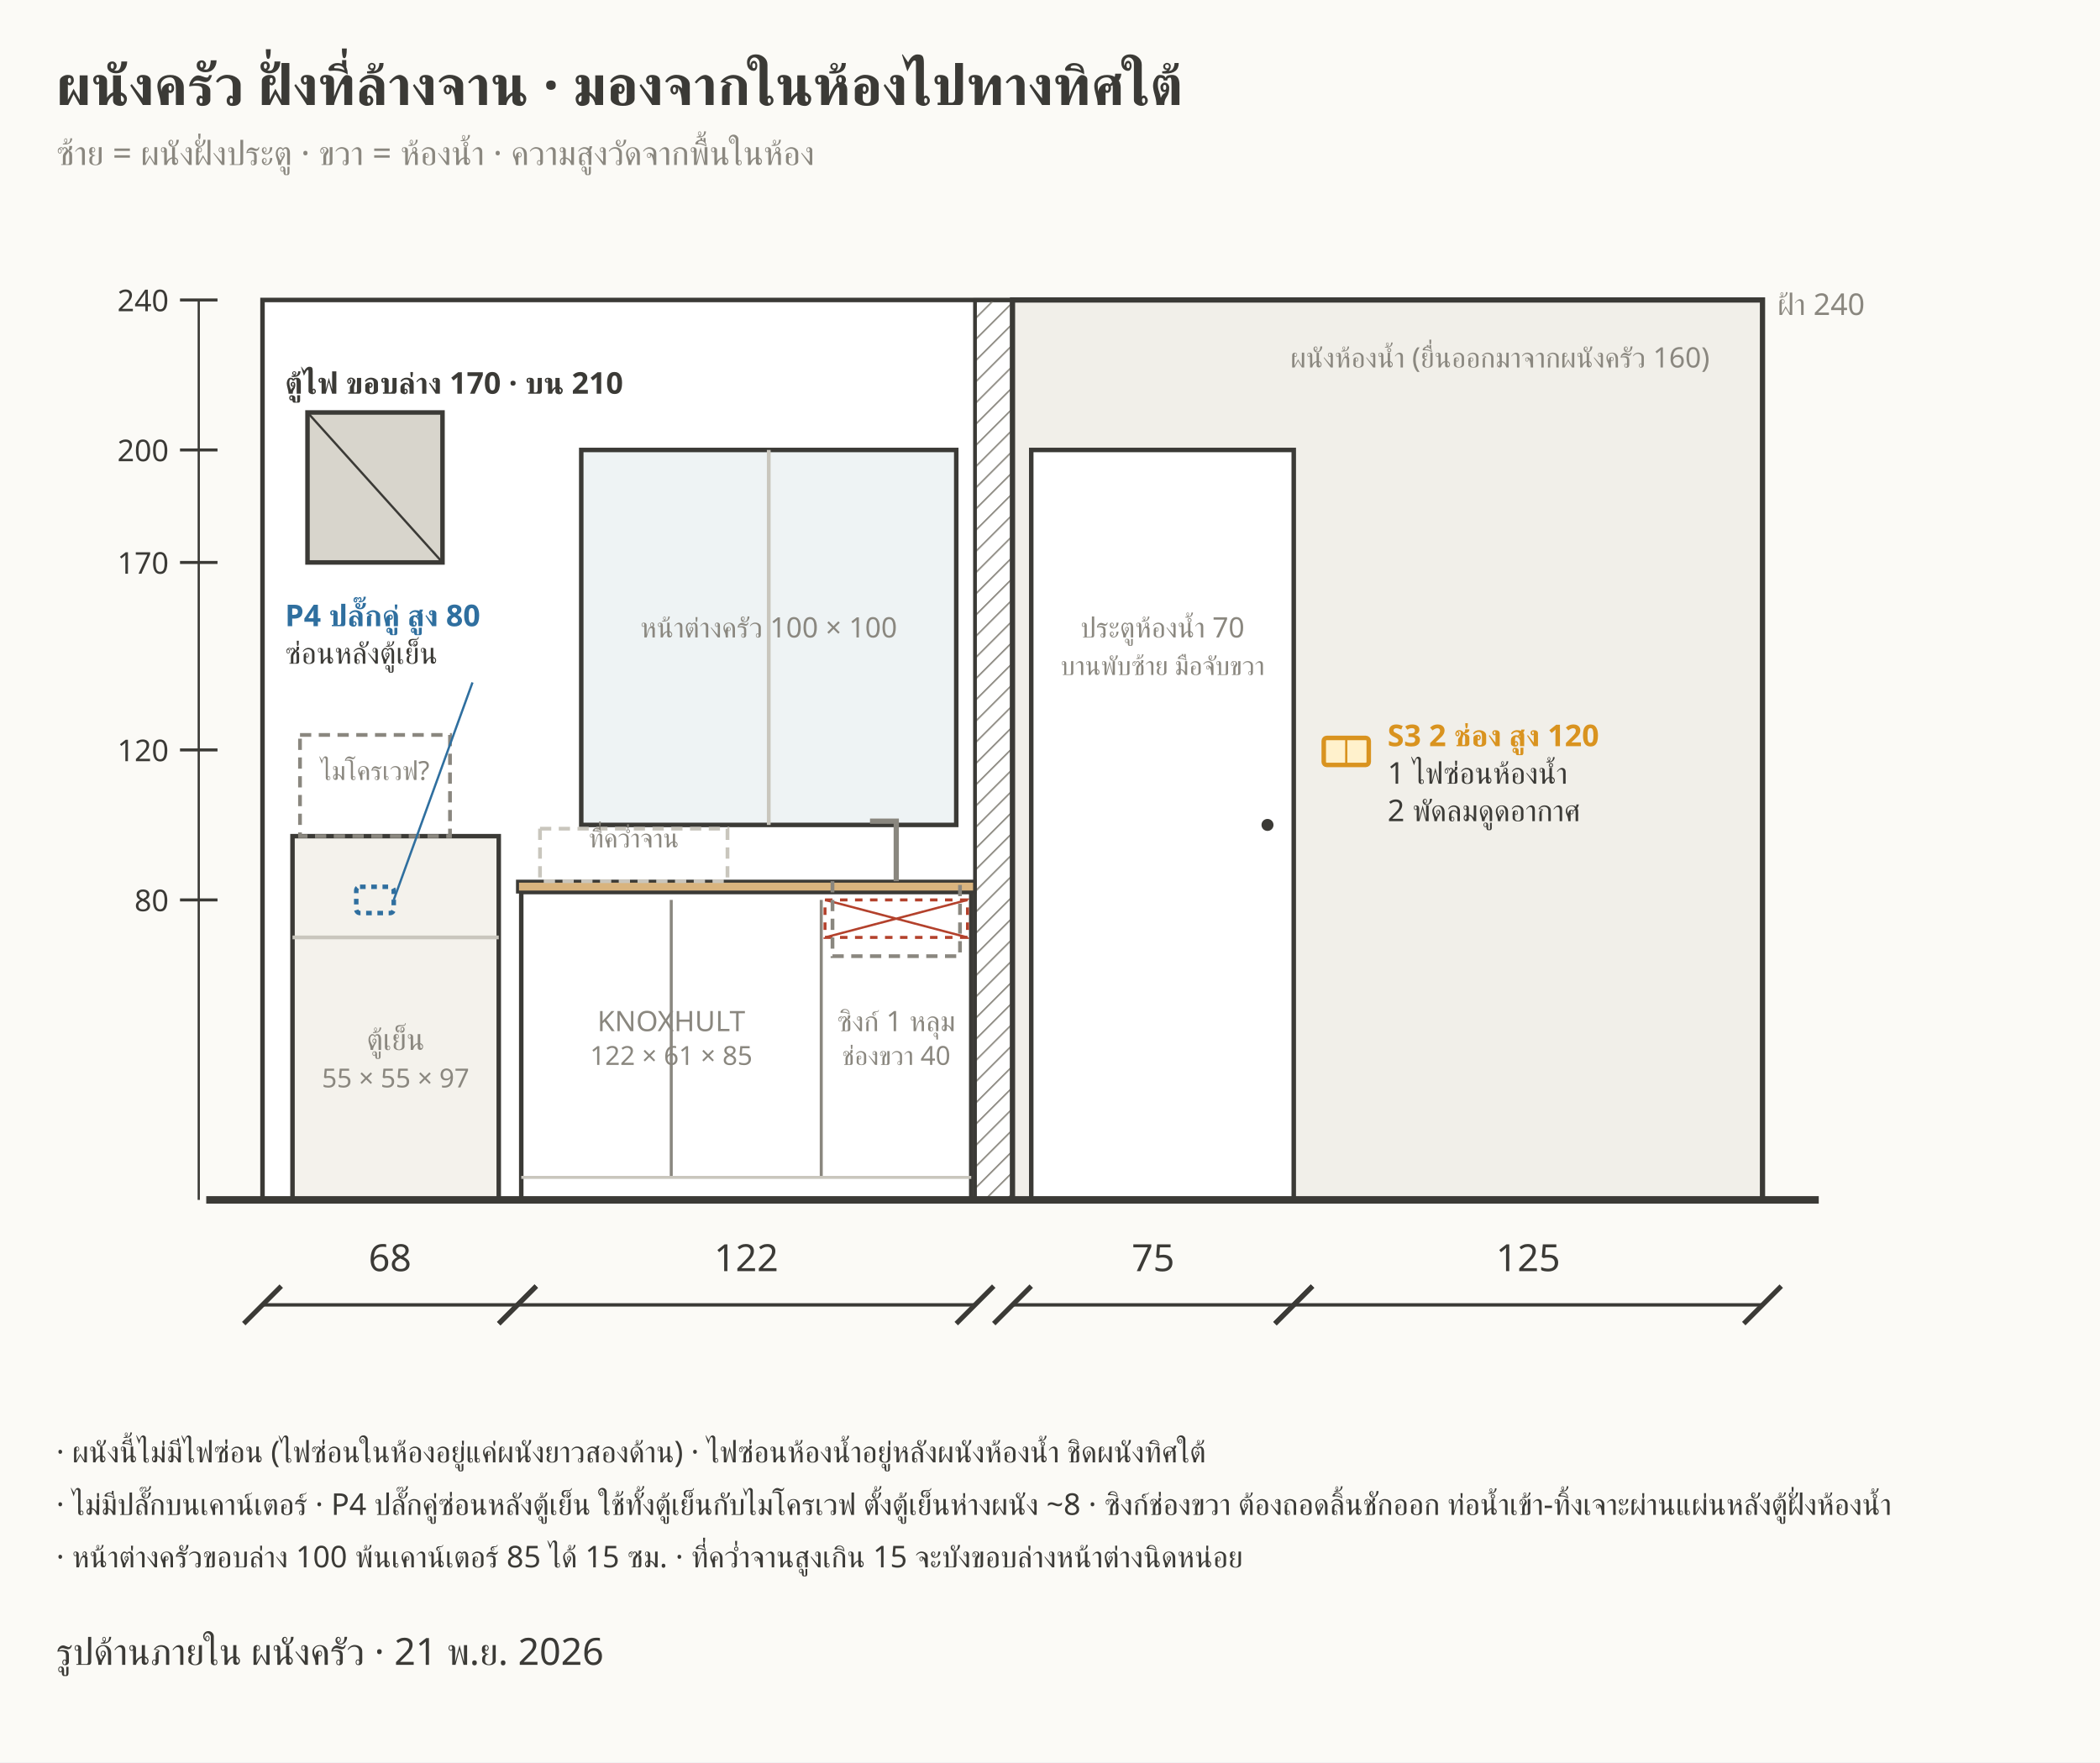
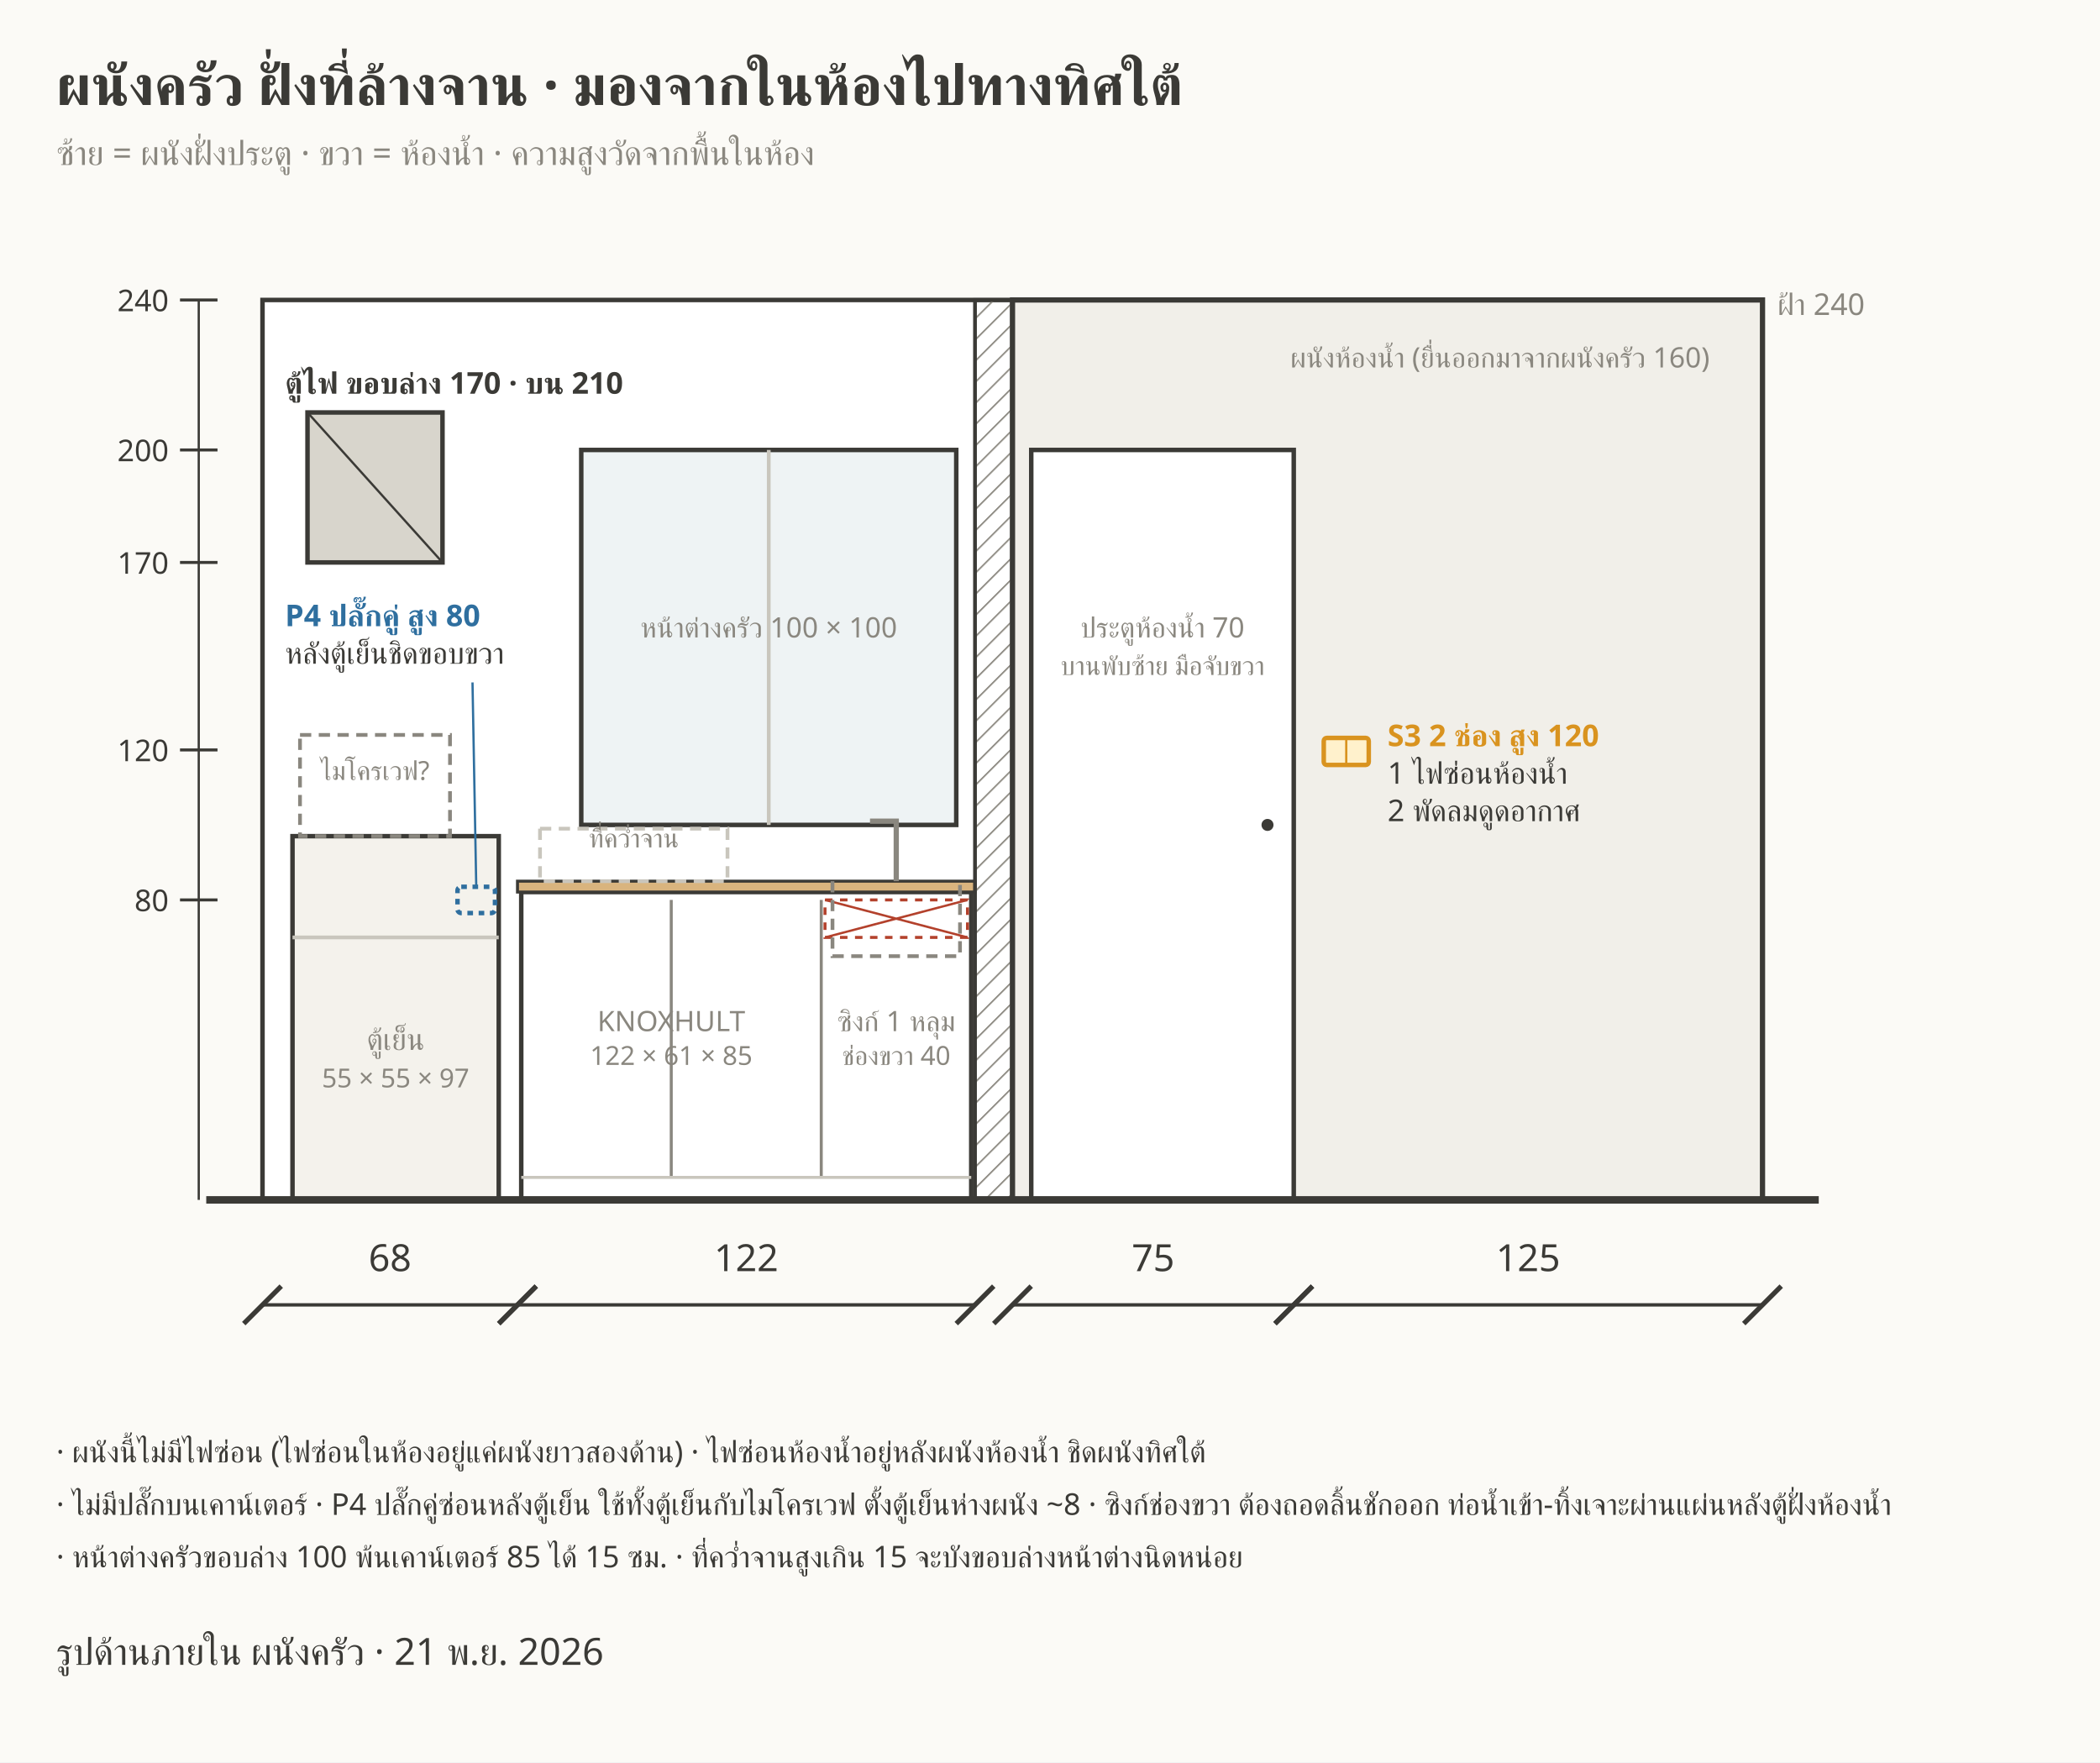
<svg xmlns="http://www.w3.org/2000/svg" viewBox="-70 -320 560 470" width="1120" height="940" font-family="Leelawadee UI, Tahoma, sans-serif">
  <defs>
    <pattern id="hatch" width="4" height="4" patternUnits="userSpaceOnUse" patternTransform="rotate(45)">
      <line x1="0" y1="0" x2="0" y2="4" stroke="#8a877f" stroke-width="0.8" />
    </pattern>
  </defs>
  <rect x="-70" y="-320" width="560" height="470" fill="#fbfaf6" />
  <text x="-55" y="-292" font-size="15" font-weight="600" text-anchor="start" fill="#3b3a36">ผนังครัว ฝั่งที่ล้างจาน · มองจากในห้องไปทางทิศใต้</text>
  <text x="-55" y="-276" font-size="9" font-weight="400" text-anchor="start" fill="#8a877f">ซ้าย = ผนังฝั่งประตู · ขวา = ห้องน้ำ · ความสูงวัดจากพื้นในห้อง</text>
  <rect x="0" y="-240" width="200" height="240" fill="#ffffff" stroke="#3b3a36" stroke-width="1.2" />
  <rect x="85" y="-200" width="100" height="100" fill="#eef3f4" stroke="#3b3a36" stroke-width="1.2" />
  <line x1="135" y1="-100" x2="135" y2="-200" stroke="#c9c6bd" stroke-width="1" />
  <text x="135" y="-150" font-size="7.5" font-weight="400" text-anchor="middle" fill="#8a877f">หน้าต่างครัว 100 × 100</text>
  <rect x="69" y="-82.1" width="120" height="82.1" fill="#ffffff" stroke="#3b3a36" stroke-width="1.2" />
  <rect x="68" y="-85" width="122" height="2.9" fill="#d9b47e" stroke="#3b3a36" stroke-width="0.8" />
  <line x1="109" y1="-80" x2="109" y2="-6" stroke="#8a877f" stroke-width="0.8" />
  <line x1="149" y1="-80" x2="149" y2="-6" stroke="#8a877f" stroke-width="0.8" />
  <line x1="69" y1="-6" x2="189" y2="-6" stroke="#c9c6bd" stroke-width="0.8" />
  <rect x="150" y="-80" width="38" height="10" fill="none" stroke="#b3412c" stroke-width="0.8" stroke-dasharray="2 2" />
  <path d="M150 -80 L188 -70 M150 -70 L188 -80" stroke="#b3412c" stroke-width="0.6" />
  <path d="M152 -85 v20 h34 v-20" fill="none" stroke="#8a877f" stroke-width="1" stroke-dasharray="3 2" />
  <path d="M169 -85 v-16 h-7" fill="none" stroke="#8a877f" stroke-width="1.4" />
  <text x="169" y="-45" font-size="7.5" font-weight="400" text-anchor="middle" fill="#8a877f">ซิงก์ 1 หลุม</text>
  <text x="169" y="-36" font-size="7" font-weight="400" text-anchor="middle" fill="#8a877f">ช่องขวา 40</text>
  <text x="109" y="-45" font-size="7.5" font-weight="400" text-anchor="middle" fill="#8a877f">KNOXHULT</text>
  <text x="109" y="-36" font-size="7" font-weight="400" text-anchor="middle" fill="#8a877f">122 × 61 × 85</text>
  <rect x="74" y="-99" width="50" height="14" fill="none" stroke="#c9c6bd" stroke-width="1" stroke-dasharray="3 2" />
  <text x="99" y="-94" font-size="7" font-weight="400" text-anchor="middle" fill="#8a877f">ที่คว่ำจาน</text>
  <rect x="8" y="-97" width="55" height="97" fill="#f4f2ec" stroke="#3b3a36" stroke-width="1.2" />
  <line x1="8" y1="-70" x2="63" y2="-70" stroke="#c9c6bd" stroke-width="1" />
  <text x="35.5" y="-40" font-size="8" font-weight="400" text-anchor="middle" fill="#8a877f">ตู้เย็น</text>
  <text x="35.5" y="-30" font-size="7" font-weight="400" text-anchor="middle" fill="#8a877f">55 × 55 × 97</text>
  <rect x="10" y="-124" width="40" height="27" fill="none" stroke="#8a877f" stroke-width="1" stroke-dasharray="3 2" />
  <text x="30" y="-112" font-size="7" font-weight="400" text-anchor="middle" fill="#8a877f">ไมโครเวฟ?</text>
-   <rect x="25" y="-83.5" width="10" height="7" rx="1" fill="none" stroke="#2f6f9f" stroke-width="1.2" stroke-dasharray="1.5 1.5" />
-   <line x1="35" y1="-80" x2="56" y2="-138" stroke="#2f6f9f" stroke-width="0.6" />
+   <rect x="52" y="-83.5" width="10" height="7" rx="1" fill="none" stroke="#2f6f9f" stroke-width="1.2" stroke-dasharray="1.5 1.5" />
+   <line x1="57" y1="-83.5" x2="56" y2="-138" stroke="#2f6f9f" stroke-width="0.6" />
  <text x="6" y="-153" font-size="8" font-weight="600" text-anchor="start" fill="#2f6f9f">P4 ปลั๊กคู่ สูง 80</text>
-   <text x="6" y="-143" font-size="8" font-weight="400" text-anchor="start" fill="#3b3a36">ซ่อนหลังตู้เย็น</text>
+   <text x="6" y="-143" font-size="8" font-weight="400" text-anchor="start" fill="#3b3a36">หลังตู้เย็นชิดขอบขวา</text>
  <rect x="12" y="-210" width="36" height="40" fill="#d8d5cc" stroke="#3b3a36" stroke-width="1.2" />
  <line x1="12" y1="-210" x2="48" y2="-170" stroke="#3b3a36" stroke-width="0.6" />
  <text x="6" y="-215" font-size="8" font-weight="600" text-anchor="start" fill="#3b3a36">ตู้ไฟ ขอบล่าง 170 · บน 210</text>
  <rect x="190" y="-240" width="10" height="240" fill="url(#hatch)" stroke="#3b3a36" stroke-width="1" />
  <rect x="200" y="-240" width="200" height="240" fill="#f1efe9" stroke="#3b3a36" stroke-width="1.4" />
  <text x="330" y="-222" font-size="7.5" font-weight="400" text-anchor="middle" fill="#8a877f">ผนังห้องน้ำ (ยื่นออกมาจากผนังครัว 160)</text>
  <rect x="205" y="-200" width="70" height="200" fill="#fff" stroke="#3b3a36" stroke-width="1.2" />
  <circle cx="268" cy="-100" r="1.6" fill="#3b3a36" />
  <text x="240" y="-150" font-size="7.5" font-weight="400" text-anchor="middle" fill="#8a877f">ประตูห้องน้ำ 70</text>
  <text x="240" y="-140" font-size="7" font-weight="400" text-anchor="middle" fill="#8a877f">บานพับซ้าย มือจับขวา</text>
  <rect x="283" y="-123.2" width="12" height="7.2" rx="0.8" fill="#fff1cc" stroke="#d9931f" stroke-width="1.2" />
  <line x1="289" y1="-116" x2="289" y2="-123.2" stroke="#d9931f" stroke-width="0.6" />
  <text x="300" y="-121" font-size="8" font-weight="600" text-anchor="start" fill="#d9931f">S3 2 ช่อง สูง 120</text>
  <text x="300" y="-111" font-size="8" font-weight="400" text-anchor="start" fill="#3b3a36">1 ไฟซ่อนห้องน้ำ</text>
  <text x="300" y="-101" font-size="8" font-weight="400" text-anchor="start" fill="#3b3a36">2 พัดลมดูดอากาศ</text>
  <line x1="-15" y1="0" x2="415" y2="0" stroke="#3b3a36" stroke-width="2" />
  <text x="404" y="-236" font-size="8" font-weight="400" text-anchor="start" fill="#8a877f">ฝ้า 240</text>
  <line x1="-22" y1="-80" x2="-12" y2="-80" stroke="#3b3a36" stroke-width="0.8" />
  <text x="-25" y="-77" font-size="8" font-weight="400" text-anchor="end" fill="#3b3a36">80</text>
  <line x1="-22" y1="-120" x2="-12" y2="-120" stroke="#3b3a36" stroke-width="0.8" />
  <text x="-25" y="-117" font-size="8" font-weight="400" text-anchor="end" fill="#3b3a36">120</text>
  <line x1="-22" y1="-170" x2="-12" y2="-170" stroke="#3b3a36" stroke-width="0.8" />
  <text x="-25" y="-167" font-size="8" font-weight="400" text-anchor="end" fill="#3b3a36">170</text>
  <line x1="-22" y1="-200" x2="-12" y2="-200" stroke="#3b3a36" stroke-width="0.8" />
  <text x="-25" y="-197" font-size="8" font-weight="400" text-anchor="end" fill="#3b3a36">200</text>
  <line x1="-22" y1="-240" x2="-12" y2="-240" stroke="#3b3a36" stroke-width="0.8" />
  <text x="-25" y="-237" font-size="8" font-weight="400" text-anchor="end" fill="#3b3a36">240</text>
  <line x1="-17" y1="0" x2="-17" y2="-240" stroke="#3b3a36" stroke-width="0.6" />
  <g>
    <line x1="0" y1="28" x2="68" y2="28" stroke="#3b3a36" stroke-width="0.9" />
    <line x1="-5" y1="33" x2="5" y2="23" stroke="#3b3a36" stroke-width="1.3" />
    <line x1="63" y1="33" x2="73" y2="23" stroke="#3b3a36" stroke-width="1.3" />
    <text x="34" y="19" font-size="10" font-weight="500" text-anchor="middle" fill="#3b3a36">68</text>
  </g>
  <g>
    <line x1="68" y1="28" x2="190" y2="28" stroke="#3b3a36" stroke-width="0.9" />
    <line x1="63" y1="33" x2="73" y2="23" stroke="#3b3a36" stroke-width="1.3" />
    <line x1="185" y1="33" x2="195" y2="23" stroke="#3b3a36" stroke-width="1.3" />
    <text x="129" y="19" font-size="10" font-weight="500" text-anchor="middle" fill="#3b3a36">122</text>
  </g>
  <g>
    <line x1="200" y1="28" x2="275" y2="28" stroke="#3b3a36" stroke-width="0.9" />
    <line x1="195" y1="33" x2="205" y2="23" stroke="#3b3a36" stroke-width="1.3" />
    <line x1="270" y1="33" x2="280" y2="23" stroke="#3b3a36" stroke-width="1.3" />
    <text x="237.5" y="19" font-size="10" font-weight="500" text-anchor="middle" fill="#3b3a36">75</text>
  </g>
  <g>
    <line x1="275" y1="28" x2="400" y2="28" stroke="#3b3a36" stroke-width="0.9" />
    <line x1="270" y1="33" x2="280" y2="23" stroke="#3b3a36" stroke-width="1.3" />
    <line x1="395" y1="33" x2="405" y2="23" stroke="#3b3a36" stroke-width="1.3" />
    <text x="337.5" y="19" font-size="10" font-weight="500" text-anchor="middle" fill="#3b3a36">125</text>
  </g>
  <text x="-55" y="70" font-size="8" font-weight="400" text-anchor="start" fill="#3b3a36">· ผนังนี้ไม่มีไฟซ่อน (ไฟซ่อนในห้องอยู่แค่ผนังยาวสองด้าน) · ไฟซ่อนห้องน้ำอยู่หลังผนังห้องน้ำ ชิดผนังทิศใต้</text>
  <text x="-55" y="84" font-size="8" font-weight="400" text-anchor="start" fill="#3b3a36">· ไม่มีปลั๊กบนเคาน์เตอร์ · P4 ปลั๊กคู่ซ่อนหลังตู้เย็น ใช้ทั้งตู้เย็นกับไมโครเวฟ ตั้งตู้เย็นห่างผนัง ~8 · ซิงก์ช่องขวา ต้องถอดลิ้นชักออก ท่อน้ำเข้า-ทิ้งเจาะผ่านแผ่นหลังตู้ฝั่งห้องน้ำ</text>
  <text x="-55" y="98" font-size="8" font-weight="400" text-anchor="start" fill="#3b3a36">· หน้าต่างครัวขอบล่าง 100 พ้นเคาน์เตอร์ 85 ได้ 15 ซม. · ที่คว่ำจานสูงเกิน 15 จะบังขอบล่างหน้าต่างนิดหน่อย</text>
  <text x="-55" y="124" font-size="10" font-weight="400" text-anchor="start" fill="#3b3a36">รูปด้านภายใน ผนังครัว · 21 พ.ย. 2026</text>
</svg>
